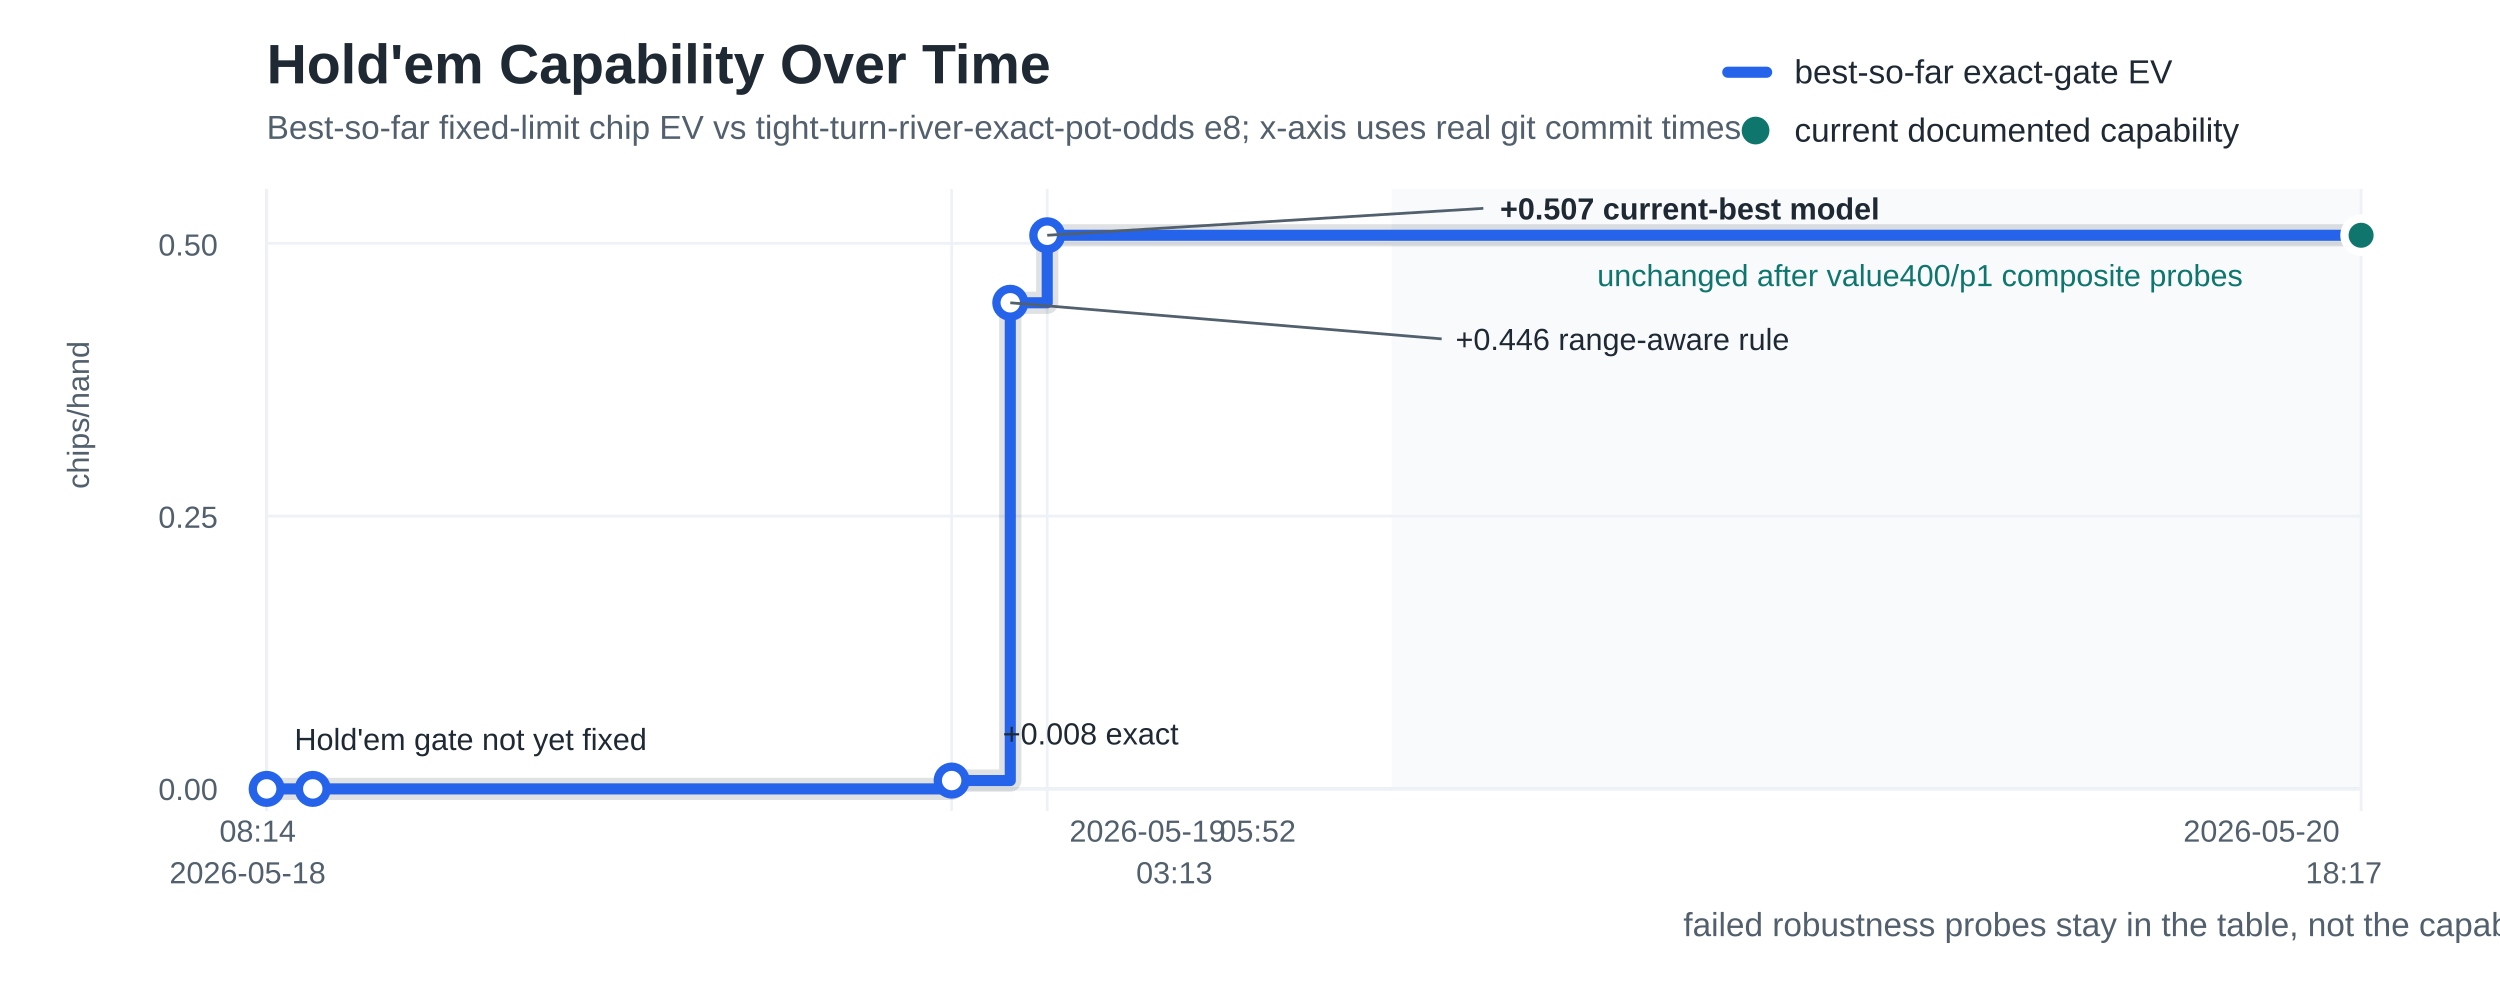
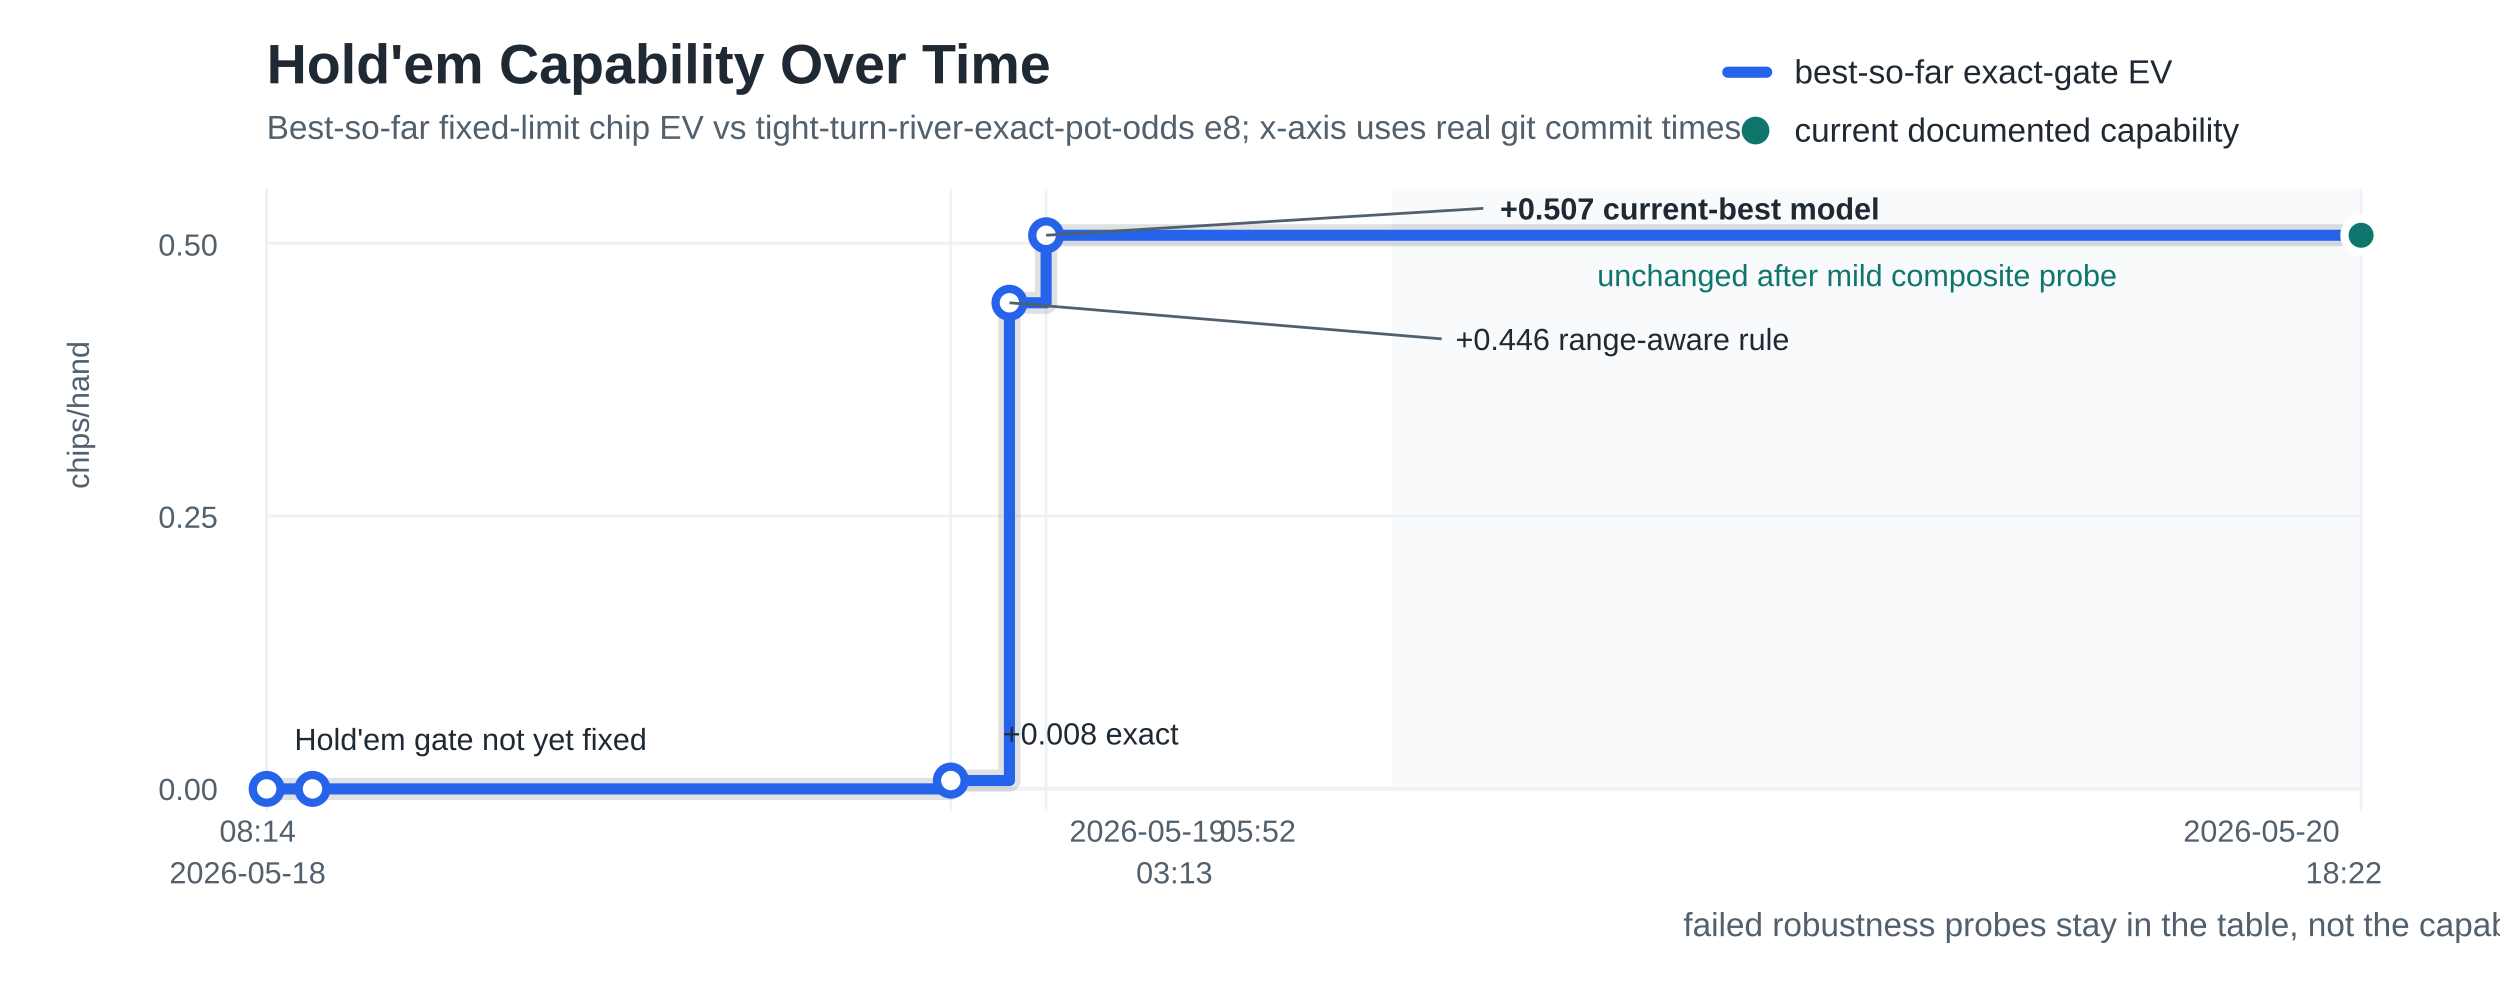
<svg xmlns="http://www.w3.org/2000/svg" width="900" height="360" viewBox="0 0 900 360" role="img" aria-labelledby="title desc">
  <rect width="900" height="360" fill="#ffffff" />
  <rect x="501" y="68" width="349" height="216" fill="#f8fafc" />
  <text x="96" y="30" font-family="Arial, Helvetica, sans-serif" font-size="20" font-weight="700" fill="#1f2933">Hold'em Capability Over Time</text>
  <text x="96" y="50" font-family="Arial, Helvetica, sans-serif" font-size="12" fill="#52606d">Best-so-far fixed-limit chip EV vs tight-turn-river-exact-pot-odds e8; x-axis uses real git commit times</text>
  <g stroke="#d9e2ec" stroke-width="1">
    <line x1="96" y1="284" x2="850" y2="284" />
    <line x1="96" y1="68" x2="96" y2="284" />
  </g>
  <g font-family="Arial, Helvetica, sans-serif" font-size="11" fill="#52606d">
    <line x1="96" y1="284.0" x2="850" y2="284.0" stroke="#eef2f6" stroke-width="1" />
    <text x="57" y="288">0.00</text>
    <line x1="96" y1="185.8" x2="850" y2="185.8" stroke="#eef2f6" stroke-width="1" />
    <text x="57" y="190">0.25</text>
    <line x1="96" y1="87.6" x2="850" y2="87.6" stroke="#eef2f6" stroke-width="1" />
    <text x="57" y="92">0.50</text>
    <text x="32" y="176" transform="rotate(-90 32 176)">chips/hand</text>
  </g>
  <g stroke="#eef2f6" stroke-width="1">
    <line x1="96.0" y1="68" x2="96.0" y2="292" />
-     <line x1="342.6" y1="68" x2="342.6" y2="292" />
-     <line x1="377.0" y1="68" x2="377.0" y2="292" />
+     <line x1="342.3" y1="68" x2="342.3" y2="292" />
+     <line x1="376.6" y1="68" x2="376.6" y2="292" />
    <line x1="850.0" y1="68" x2="850.0" y2="292" />
  </g>
-   <path d="M 96.0 284.0 L 112.6 284.0 L 112.6 284.0 L 342.6 284.0 L 342.6 281.0 L 363.7 281.0 L 363.7 109.0 L 377.0 109.0 L 377.0 84.7 L 814.6 84.7 L 814.6 84.7 L 817.9 84.7 L 817.9 84.7 L 820.0 84.7 L 820.0 84.7 L 821.6 84.7 L 821.6 84.7 L 823.5 84.7 L 823.5 84.7 L 830.0 84.7 L 830.0 84.7 L 833.4 84.7 L 833.4 84.7 L 834.6 84.7 L 834.6 84.7 L 836.9 84.7 L 836.9 84.7 L 838.9 84.7 L 838.9 84.7 L 842.4 84.7 L 842.4 84.7 L 843.5 84.7 L 843.5 84.7 L 846.2 84.7 L 846.2 84.7 L 847.4 84.7 L 847.4 84.7 L 848.5 84.7 L 848.5 84.7 L 850.0 84.7" fill="none" stroke="#1f2933" stroke-opacity="0.14" stroke-width="8" stroke-linecap="round" stroke-linejoin="round" />
-   <path d="M 96.0 284.0 L 112.6 284.0 L 112.6 284.0 L 342.6 284.0 L 342.6 281.0 L 363.7 281.0 L 363.7 109.0 L 377.0 109.0 L 377.0 84.7 L 814.6 84.7 L 814.6 84.7 L 817.9 84.7 L 817.9 84.7 L 820.0 84.7 L 820.0 84.7 L 821.6 84.7 L 821.6 84.7 L 823.5 84.7 L 823.5 84.7 L 830.0 84.7 L 830.0 84.7 L 833.4 84.7 L 833.4 84.7 L 834.6 84.7 L 834.6 84.7 L 836.9 84.7 L 836.9 84.7 L 838.9 84.7 L 838.9 84.7 L 842.4 84.7 L 842.4 84.7 L 843.5 84.7 L 843.5 84.7 L 846.2 84.7 L 846.2 84.7 L 847.4 84.7 L 847.4 84.7 L 848.5 84.7 L 848.5 84.7 L 850.0 84.7" fill="none" stroke="#2563eb" stroke-width="4" stroke-linecap="round" stroke-linejoin="round" />
+   <path d="M 96.0 284.0 L 112.5 284.0 L 112.5 284.0 L 342.3 284.0 L 342.3 281.0 L 363.4 281.0 L 363.4 109.0 L 376.6 109.0 L 376.6 84.7 L 813.6 84.7 L 813.6 84.7 L 816.9 84.7 L 816.9 84.7 L 818.9 84.7 L 818.9 84.7 L 820.6 84.7 L 820.6 84.7 L 822.5 84.7 L 822.5 84.7 L 829.0 84.7 L 829.0 84.7 L 832.4 84.7 L 832.4 84.7 L 833.6 84.7 L 833.6 84.7 L 835.9 84.7 L 835.9 84.7 L 837.9 84.7 L 837.9 84.7 L 841.4 84.7 L 841.4 84.7 L 842.5 84.7 L 842.5 84.7 L 845.1 84.7 L 845.1 84.7 L 846.4 84.7 L 846.4 84.7 L 847.4 84.7 L 847.4 84.7 L 848.9 84.7 L 848.9 84.7 L 850.0 84.7" fill="none" stroke="#1f2933" stroke-opacity="0.14" stroke-width="8" stroke-linecap="round" stroke-linejoin="round" />
+   <path d="M 96.0 284.0 L 112.5 284.0 L 112.5 284.0 L 342.3 284.0 L 342.3 281.0 L 363.4 281.0 L 363.4 109.0 L 376.6 109.0 L 376.6 84.7 L 813.6 84.7 L 813.6 84.7 L 816.9 84.7 L 816.9 84.7 L 818.9 84.7 L 818.9 84.7 L 820.6 84.7 L 820.6 84.7 L 822.5 84.7 L 822.5 84.7 L 829.0 84.7 L 829.0 84.7 L 832.4 84.7 L 832.4 84.7 L 833.6 84.7 L 833.6 84.7 L 835.9 84.7 L 835.9 84.7 L 837.9 84.7 L 837.9 84.7 L 841.4 84.7 L 841.4 84.7 L 842.5 84.7 L 842.5 84.7 L 845.1 84.7 L 845.1 84.7 L 846.4 84.7 L 846.4 84.7 L 847.4 84.7 L 847.4 84.7 L 848.9 84.7 L 848.9 84.7 L 850.0 84.7" fill="none" stroke="#2563eb" stroke-width="4" stroke-linecap="round" stroke-linejoin="round" />
  <g fill="#ffffff" stroke="#2563eb" stroke-width="3">
    <circle cx="96.0" cy="284.0" r="5" />
-     <circle cx="112.6" cy="284.0" r="5" />
-     <circle cx="342.6" cy="281.0" r="5" />
-     <circle cx="363.7" cy="109.0" r="5" />
-     <circle cx="377.0" cy="84.7" r="5" />
+     <circle cx="112.5" cy="284.0" r="5" />
+     <circle cx="342.3" cy="281.0" r="5" />
+     <circle cx="363.4" cy="109.0" r="5" />
+     <circle cx="376.6" cy="84.7" r="5" />
  </g>
  <circle cx="850.0" cy="84.7" r="6" fill="#0f766e" stroke="#ffffff" stroke-width="3" />
  <g font-family="Arial, Helvetica, sans-serif" font-size="11" fill="#1f2933">
    <text x="106" y="270">Hold'em gate not yet fixed</text>
    <text x="361" y="268">+0.008 exact</text>
-     <line x1="363.7" y1="109.0" x2="519" y2="122" stroke="#52606d" stroke-width="1" />
+     <line x1="363.4" y1="109.0" x2="519" y2="122" stroke="#52606d" stroke-width="1" />
    <text x="524" y="126">+0.446 range-aware rule</text>
-     <line x1="377.0" y1="84.7" x2="534" y2="75" stroke="#52606d" stroke-width="1" />
+     <line x1="376.6" y1="84.7" x2="534" y2="75" stroke="#52606d" stroke-width="1" />
    <text x="540" y="79" font-weight="700">+0.507 current-best model</text>
-     <text x="575" y="103" fill="#0f766e">unchanged after value400/p1 composite probes</text>
+     <text x="575" y="103" fill="#0f766e">unchanged after mild composite probe</text>
  </g>
  <g font-family="Arial, Helvetica, sans-serif" font-size="11" fill="#52606d">
    <text x="61" y="318">2026-05-18</text>
    <text x="79" y="303">08:14</text>
    <text x="385" y="303">2026-05-19</text>
    <text x="409" y="318">03:13</text>
    <text x="439" y="303">05:52</text>
    <text x="786" y="303">2026-05-20</text>
-     <text x="830" y="318">18:17</text>
+     <text x="830" y="318">18:22</text>
  </g>
  <g font-family="Arial, Helvetica, sans-serif" font-size="12" fill="#1f2933">
    <rect x="620" y="24" width="18" height="4" fill="#2563eb" rx="2" />
    <text x="646" y="30">best-so-far exact-gate EV</text>
    <circle cx="632" cy="47" r="5" fill="#0f766e" />
    <text x="646" y="51">current documented capability</text>
    <text x="606" y="337" fill="#52606d">failed robustness probes stay in the table, not the capability line</text>
  </g>
</svg>
